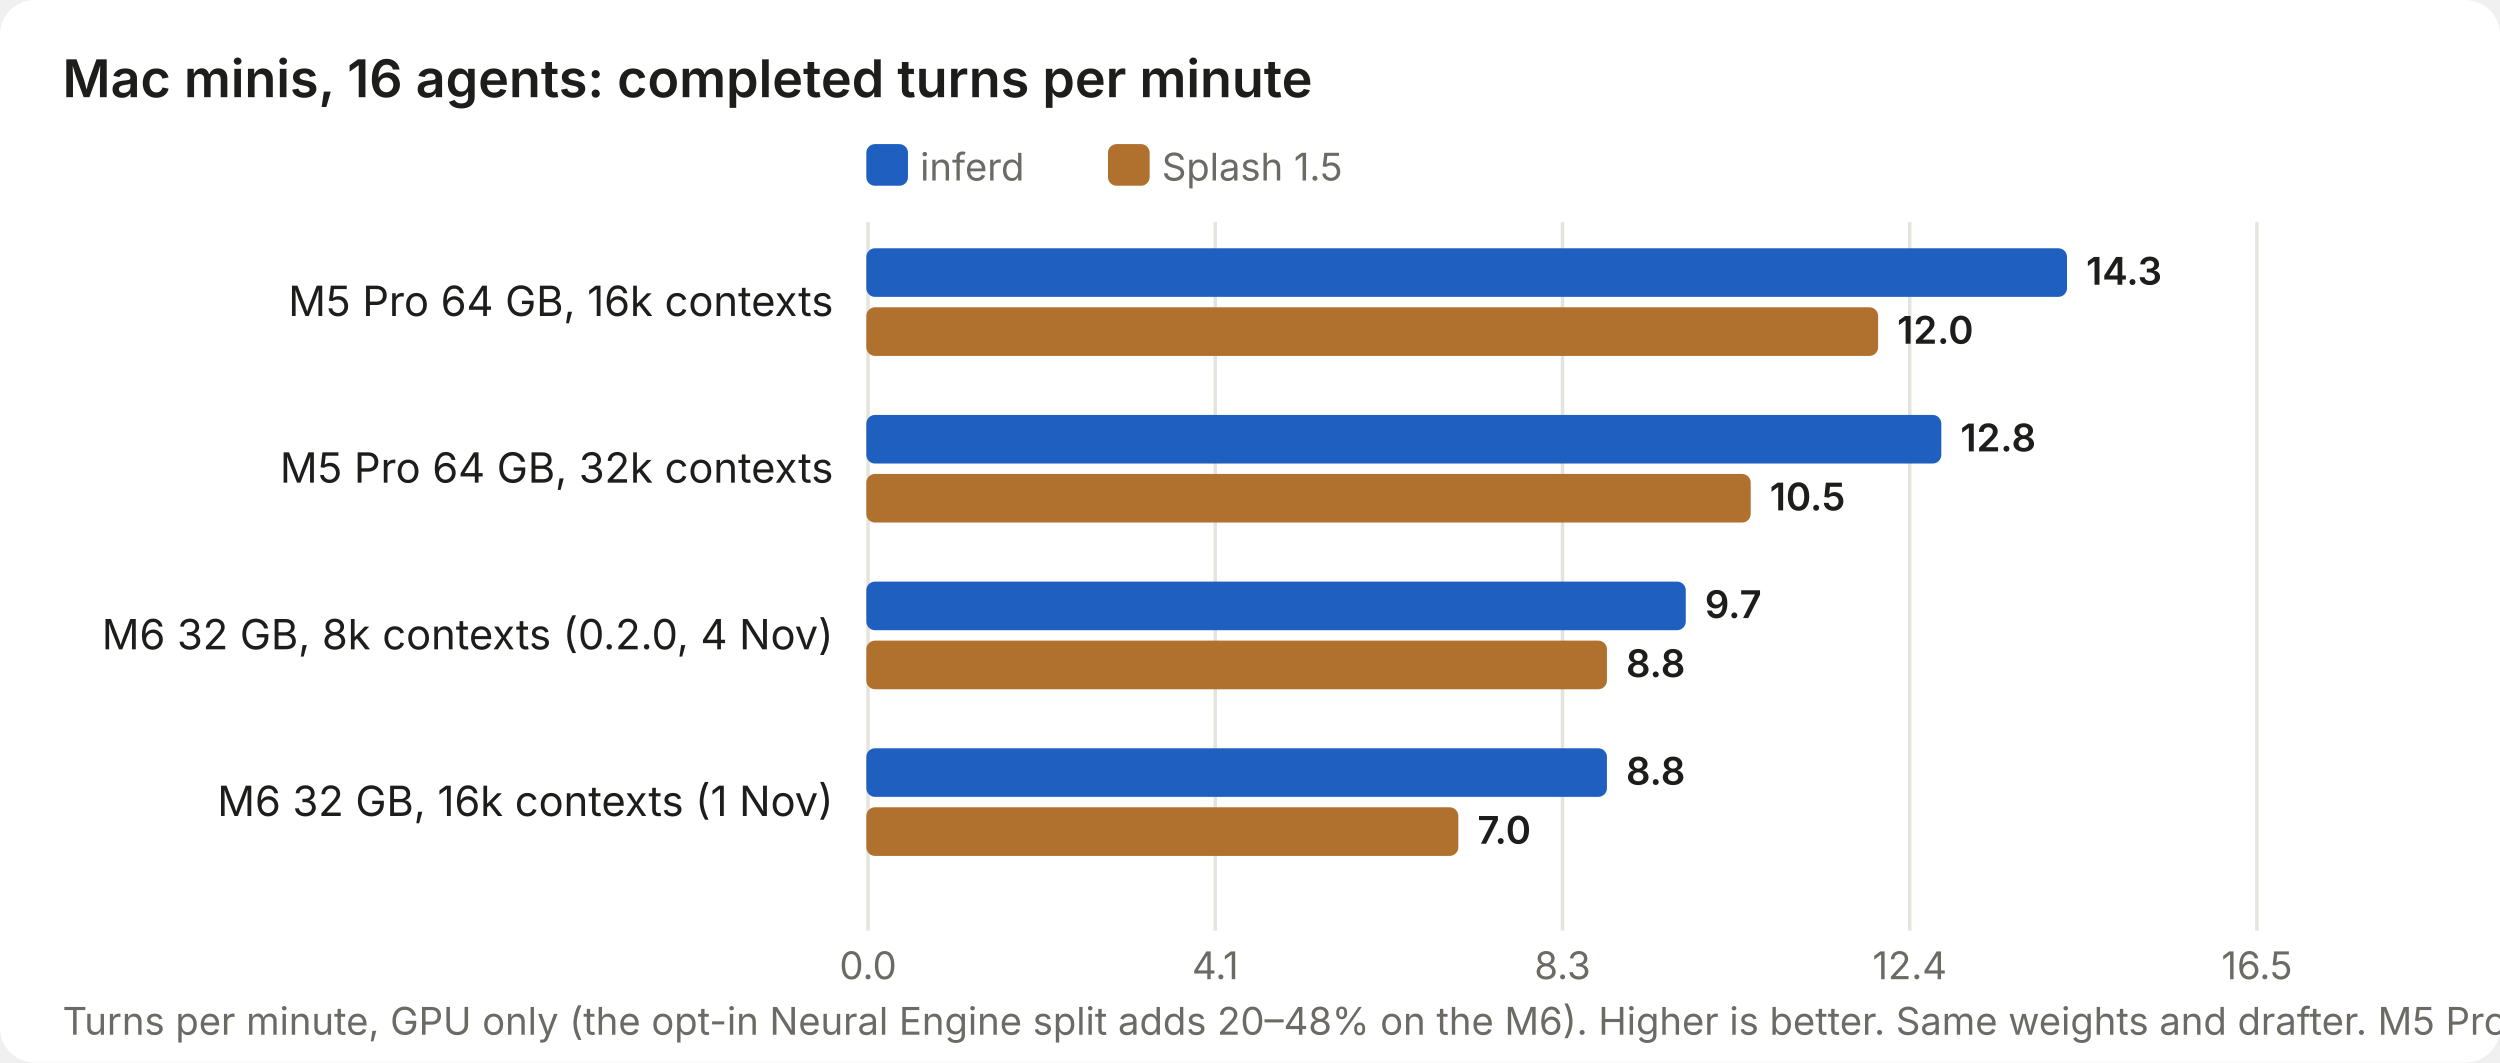
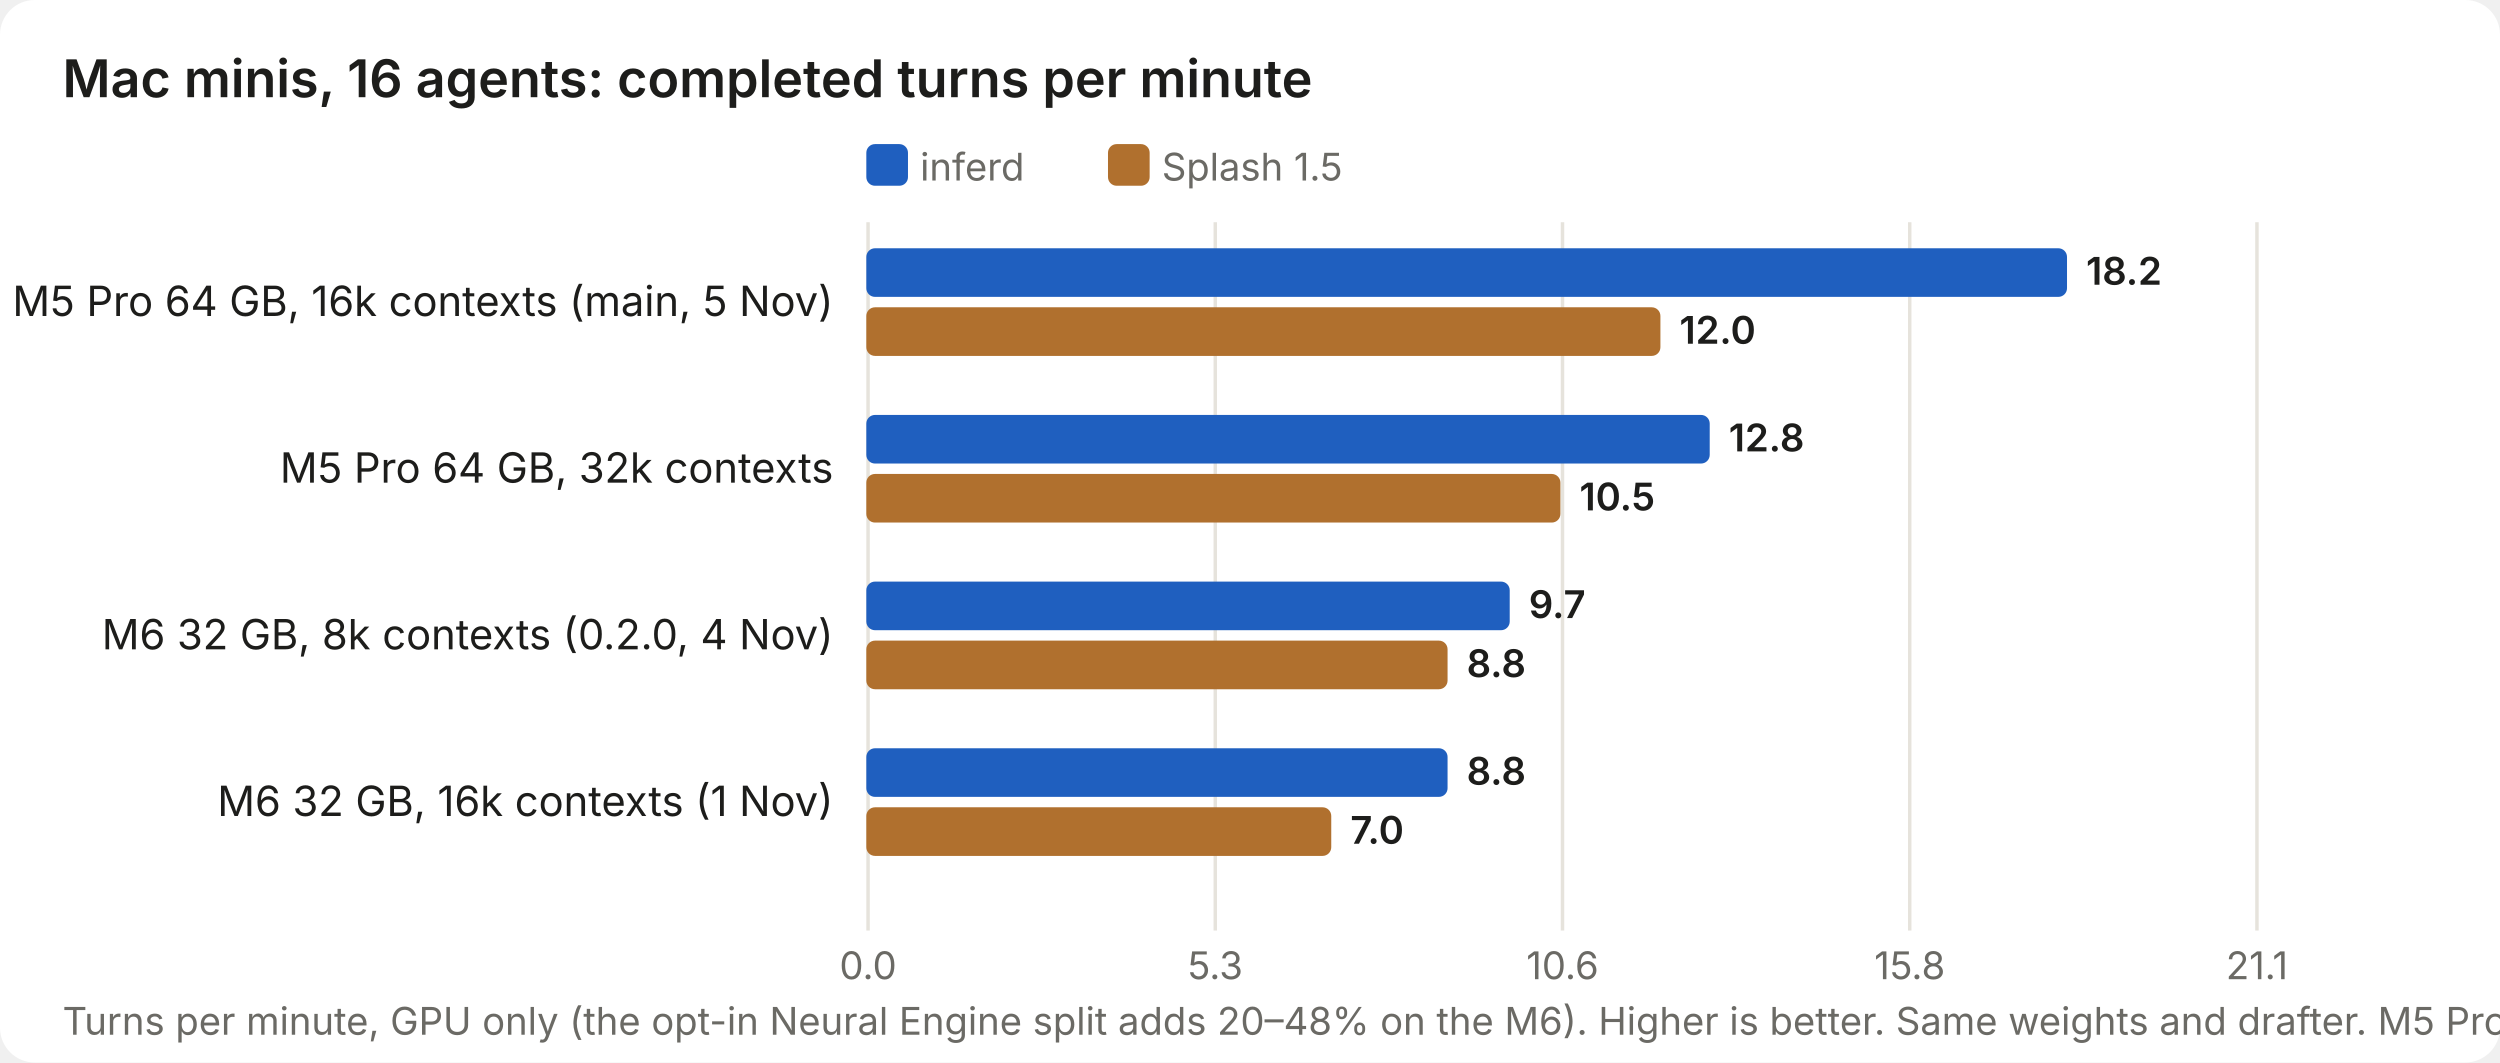
<svg xmlns="http://www.w3.org/2000/svg" viewBox="0 0 720 306" role="img" aria-label="Mac minis, 16 agents: completed turns per minute">
  <style>
.bg{fill:#ffffff}.t{fill:#1d1d1b;font:600 15px -apple-system,BlinkMacSystemFont,'Segoe UI',sans-serif}
.tick{fill:#6b6a65;font:11px -apple-system,BlinkMacSystemFont,'Segoe UI',sans-serif}
.lab{fill:#1d1d1b;font:12px -apple-system,BlinkMacSystemFont,'Segoe UI',sans-serif}
.val{fill:#1d1d1b;font:600 11px -apple-system,BlinkMacSystemFont,'Segoe UI',sans-serif}
.note{fill:#6b6a65;font:11px -apple-system,BlinkMacSystemFont,'Segoe UI',sans-serif}
.grid{stroke:#e6e3dc;stroke-width:1}polyline.ln{fill:none!important;stroke-width:2.3}
.k-us{fill:#1f5fbf;stroke:#1f5fbf}.k-us2{fill:#7aa7e6;stroke:#7aa7e6}.k-o1{fill:#b0702e;stroke:#b0702e}
.k-o2{fill:#7b8a3a;stroke:#7b8a3a}.k-o3{fill:#8d8b85;stroke:#8d8b85}.k-o4{fill:#9a5aa8;stroke:#9a5aa8}
.ln.k-us{stroke-width:3.2}.ln.k-o2{stroke-dasharray:6 4}.ln.k-o3{stroke-dasharray:2 4}
@media (prefers-color-scheme:dark){.bg{fill:#1b1b1a}.t,.lab,.val{fill:#ecebe6}.tick,.note{fill:#a3a19a}.grid{stroke:#34332f}
.k-us{fill:#6aa3ff;stroke:#6aa3ff}.k-us2{fill:#9fc1f2;stroke:#9fc1f2}.k-o1{fill:#dba25f;stroke:#dba25f}
.k-o2{fill:#aebc6a;stroke:#aebc6a}.k-o4{fill:#c58fd2;stroke:#c58fd2}}
</style>
  <rect class="bg" width="720" height="306" rx="10" />
  <text class="t" x="18" y="28">Mac minis, 16 agents: completed turns per minute</text>
  <rect class="k-us" x="250" y="42" width="11" height="11" rx="2" />
  <text class="tick" x="265" y="52">inferd</text>
  <rect class="k-o1" x="319.6" y="42" width="11" height="11" rx="2" />
  <text class="tick" x="334.6" y="52">Splash 1.5</text>
  <line class="grid" x1="250.0" y1="64" x2="250.0" y2="268" />
  <text class="tick" x="250.0" y="282" text-anchor="middle">0.0</text>
  <line class="grid" x1="350.0" y1="64" x2="350.0" y2="268" />
-   <text class="tick" x="350.0" y="282" text-anchor="middle">4.1</text>
+   <text class="tick" x="350.0" y="282" text-anchor="middle">5.3</text>
  <line class="grid" x1="450.0" y1="64" x2="450.0" y2="268" />
-   <text class="tick" x="450.0" y="282" text-anchor="middle">8.3</text>
+   <text class="tick" x="450.0" y="282" text-anchor="middle">10.6</text>
  <line class="grid" x1="550.0" y1="64" x2="550.0" y2="268" />
-   <text class="tick" x="550.0" y="282" text-anchor="middle">12.4</text>
+   <text class="tick" x="550.0" y="282" text-anchor="middle">15.8</text>
  <line class="grid" x1="650.0" y1="64" x2="650.0" y2="268" />
-   <text class="tick" x="650.0" y="282" text-anchor="middle">16.5</text>
-   <text class="lab" x="240" y="91.0" text-anchor="end">M5 Pro 64 GB, 16k contexts</text>
+   <text class="tick" x="650.0" y="282" text-anchor="middle">21.1</text>
+   <text class="lab" x="240" y="91.0" text-anchor="end">M5 Pro 64 GB, 16k contexts (main, 5 Nov)</text>
  <rect class="k-us" x="250" y="72" width="344.8" height="13" rx="2" />
-   <text class="val" x="600.8" y="82.0">14.3</text>
-   <rect class="k-o1" x="250" y="89" width="290.4" height="13" rx="2" />
-   <text class="val" x="546.4" y="99.0">12.0</text>
+   <text class="val" x="600.8" y="82.0">18.2</text>
+   <rect class="k-o1" x="250" y="89" width="227.7" height="13" rx="2" />
+   <text class="val" x="483.7" y="99.0">12.0</text>
  <text class="lab" x="240" y="139.0" text-anchor="end">M5 Pro 64 GB, 32k contexts</text>
-   <rect class="k-us" x="250" y="120" width="308.6" height="13" rx="2" />
-   <text class="val" x="564.6" y="130.0">12.8</text>
-   <rect class="k-o1" x="250" y="137" width="253.7" height="13" rx="2" />
-   <text class="val" x="509.7" y="147.0">10.5</text>
+   <rect class="k-us" x="250" y="120" width="241.9" height="13" rx="2" />
+   <text class="val" x="497.9" y="130.0">12.8</text>
+   <rect class="k-o1" x="250" y="137" width="198.9" height="13" rx="2" />
+   <text class="val" x="454.9" y="147.0">10.5</text>
  <text class="lab" x="240" y="187.0" text-anchor="end">M6 32 GB, 8k contexts (0.2.0, 4 Nov)</text>
-   <rect class="k-us" x="250" y="168" width="235.0" height="13" rx="2" />
-   <text class="val" x="491.0" y="178.0">9.7</text>
-   <rect class="k-o1" x="250" y="185" width="212.3" height="13" rx="2" />
-   <text class="val" x="468.3" y="195.0">8.8</text>
+   <rect class="k-us" x="250" y="168" width="184.3" height="13" rx="2" />
+   <text class="val" x="440.3" y="178.0">9.7</text>
+   <rect class="k-o1" x="250" y="185" width="166.4" height="13" rx="2" />
+   <text class="val" x="422.4" y="195.0">8.8</text>
  <text class="lab" x="240" y="235.0" text-anchor="end">M6 32 GB, 16k contexts (1 Nov)</text>
-   <rect class="k-us" x="250" y="216" width="212.3" height="13" rx="2" />
-   <text class="val" x="468.3" y="226.0">8.8</text>
-   <rect class="k-o1" x="250" y="233" width="169.5" height="13" rx="2" />
-   <text class="val" x="425.5" y="243.0">7.0</text>
-   <text class="note" x="18" y="298">Turns per minute, GPU only (the opt-in Neural Engine split adds 20–48% on the M6). Higher is better. Same weights and drafter. M5 Pro rows: 1 Nov builds.</text>
+   <rect class="k-us" x="250" y="216" width="166.4" height="13" rx="2" />
+   <text class="val" x="422.4" y="226.0">8.8</text>
+   <rect class="k-o1" x="250" y="233" width="132.9" height="13" rx="2" />
+   <text class="val" x="388.9" y="243.0">7.0</text>
+   <text class="note" x="18" y="298">Turns per minute, GPU only (the opt-in Neural Engine split adds 20–48% on the M6). Higher is better. Same weights and drafter. M5 Pro 16k: current main vs Splash 1.5 back to back, 5 Nov; M5 Pro 32k: 1 Nov.</text>
</svg>
